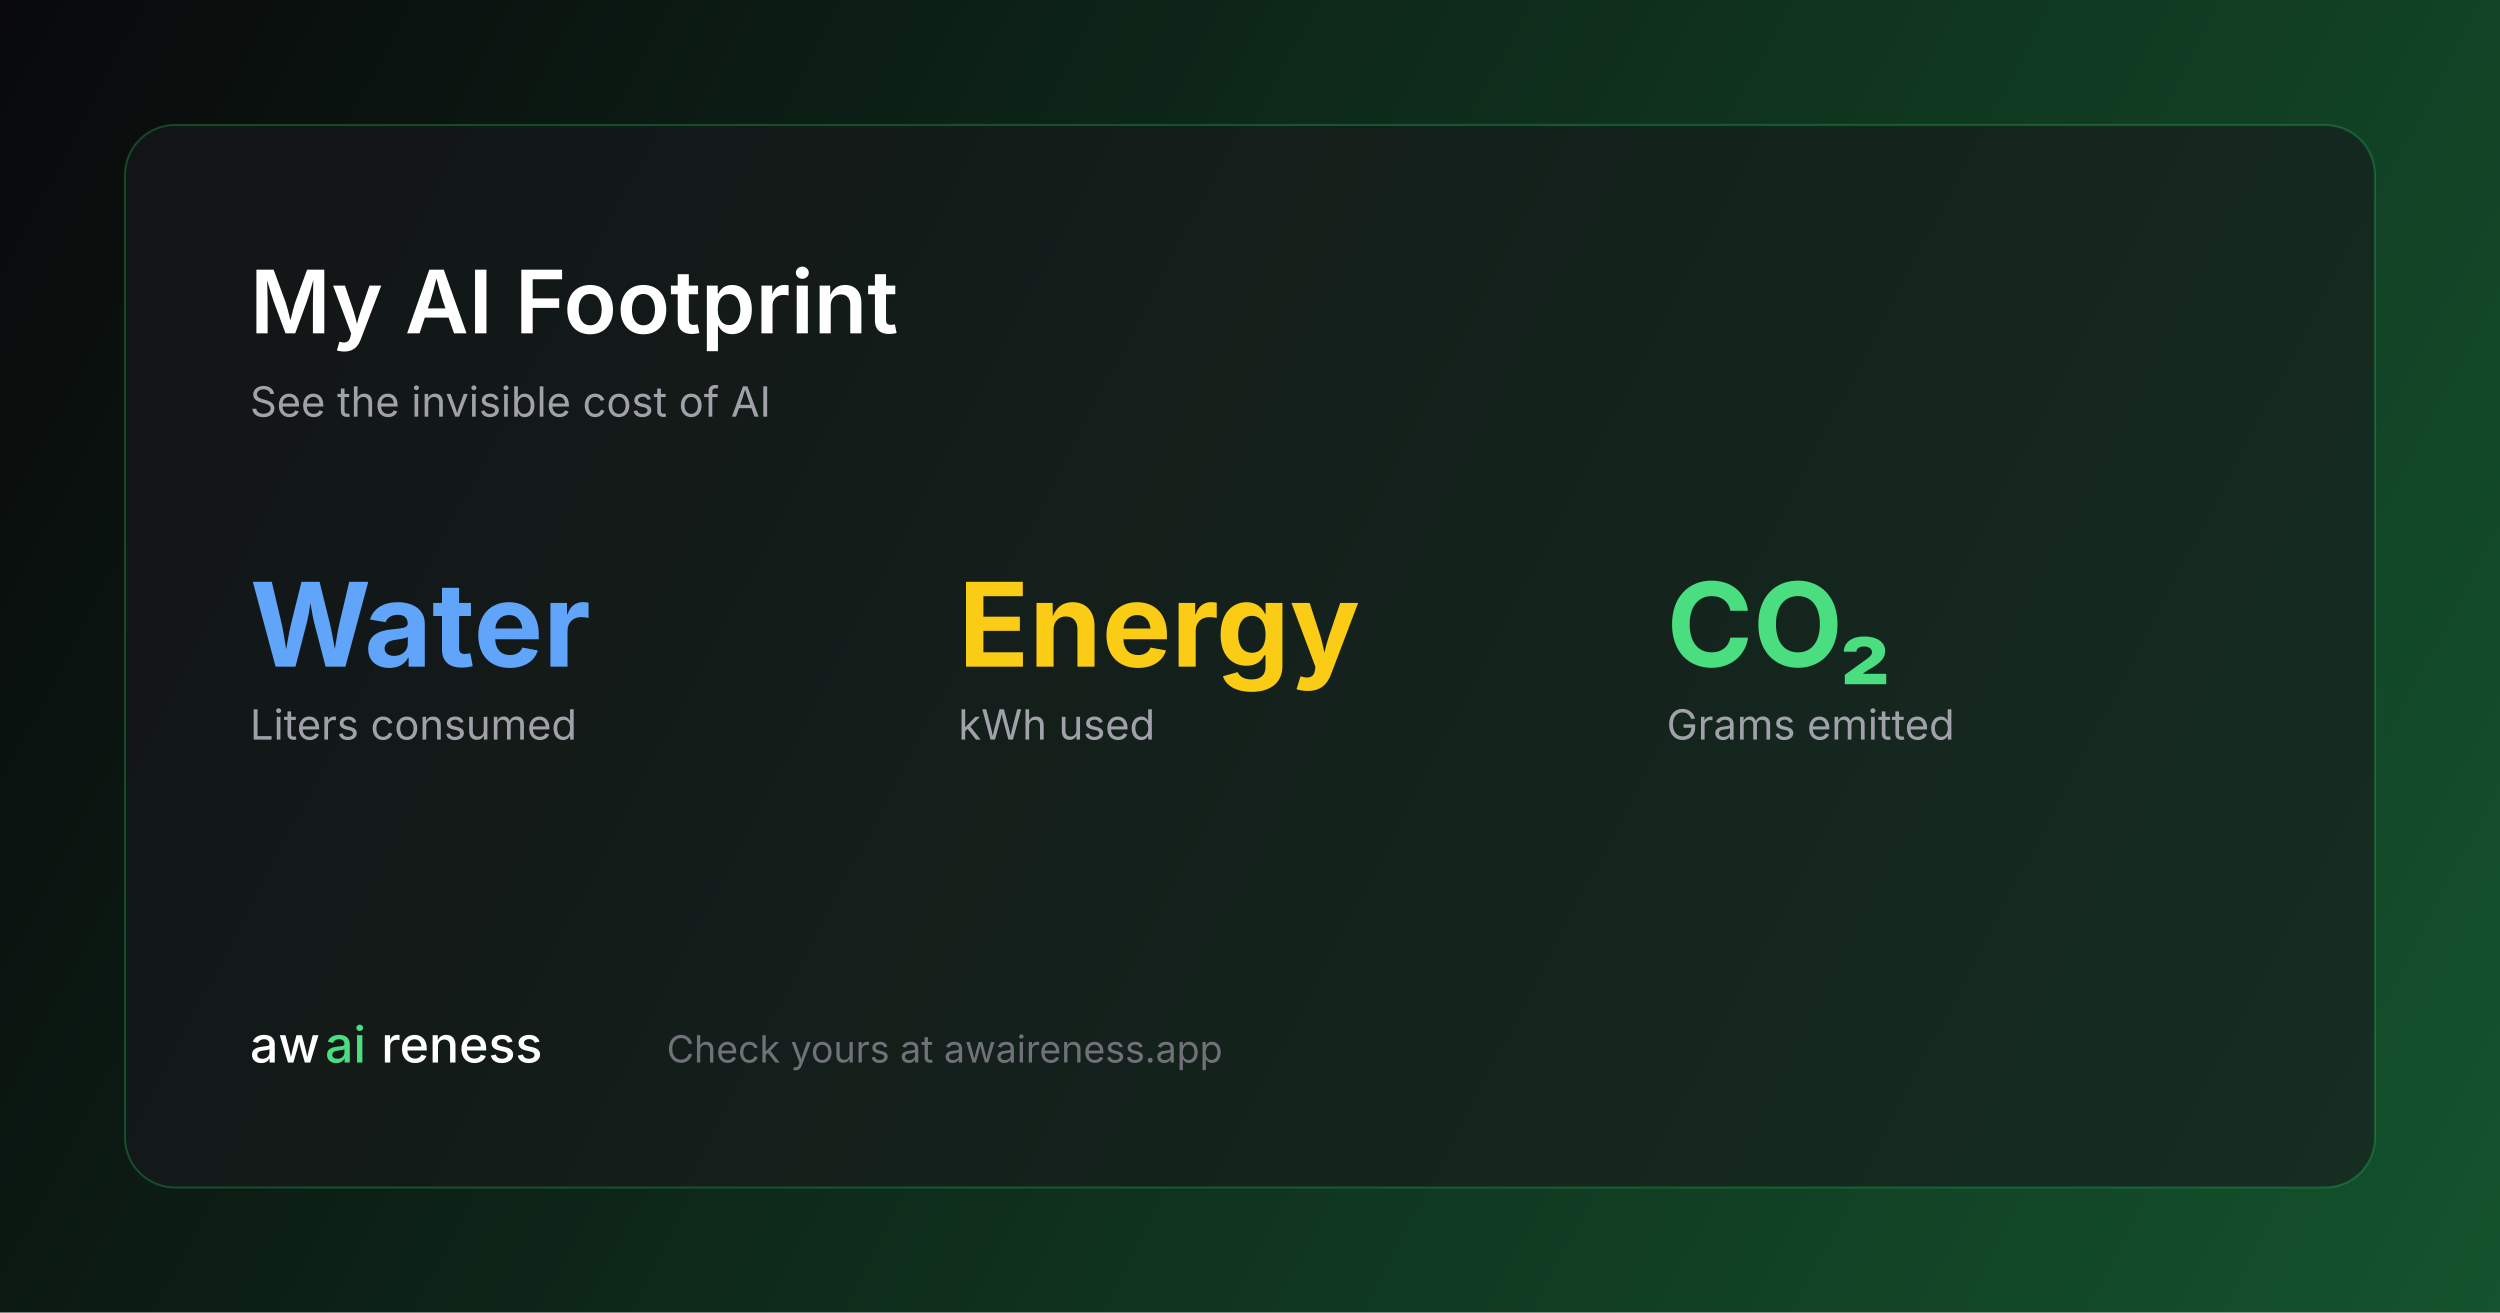
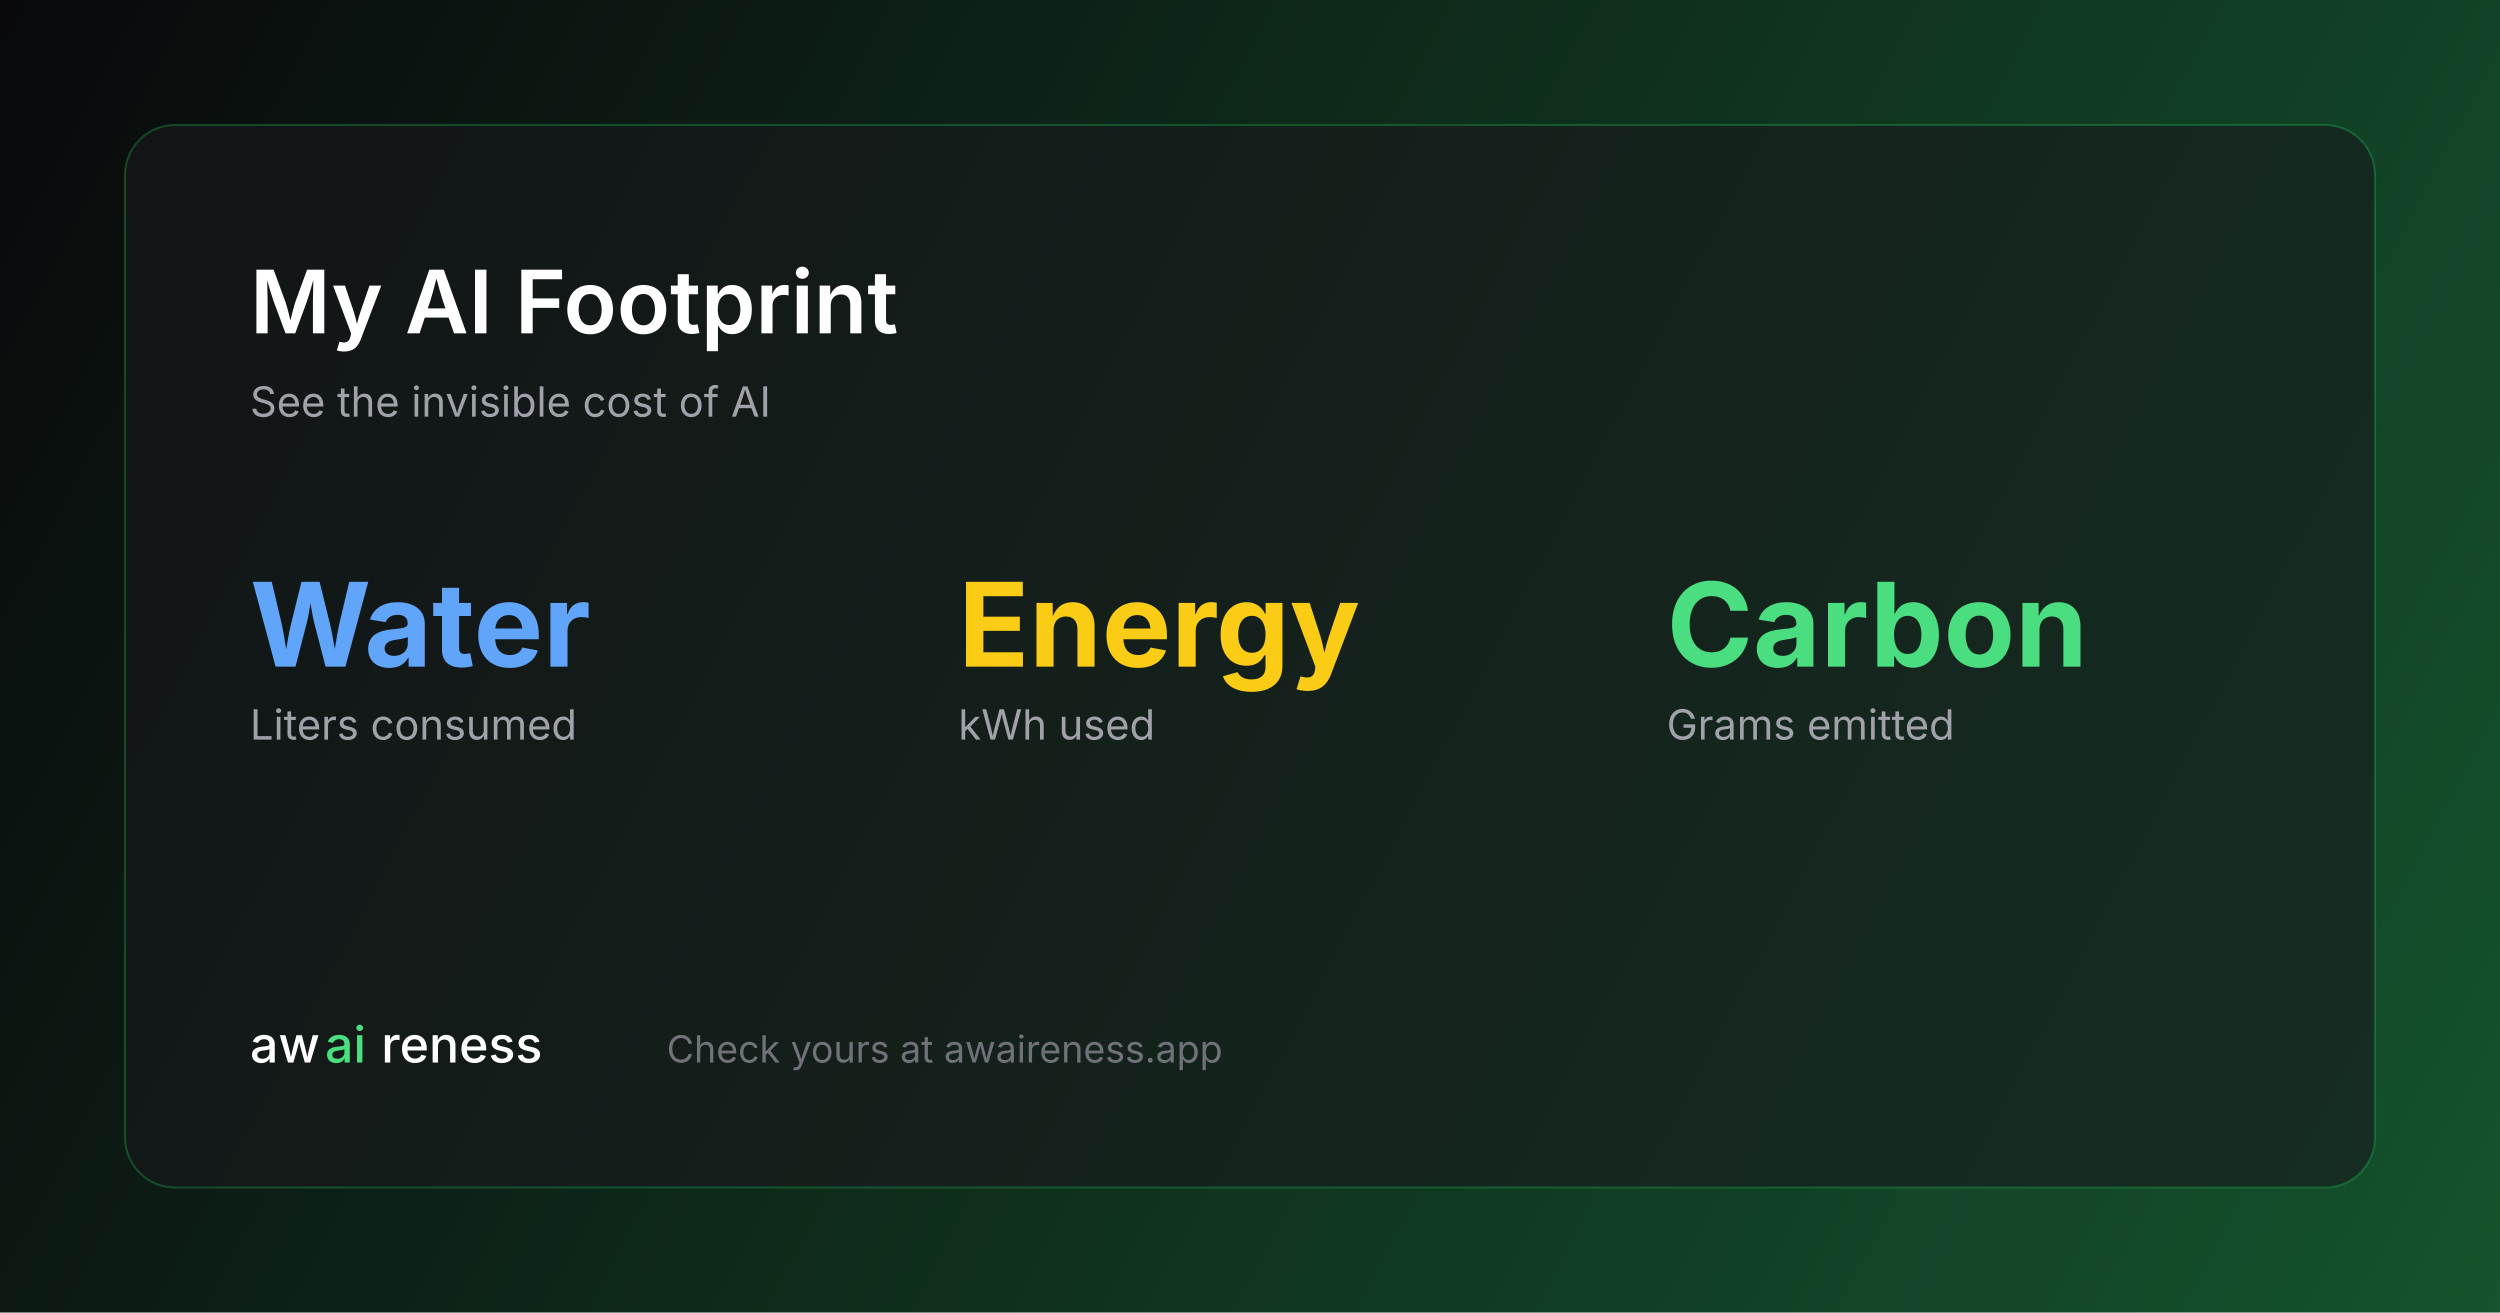
<svg xmlns="http://www.w3.org/2000/svg" viewBox="0 0 1200 630" width="1200" height="630">
  <defs>
    <linearGradient id="bg" x1="0" y1="0" x2="1200" y2="630" gradientUnits="userSpaceOnUse">
      <stop offset="0" stop-color="#09090b" />
      <stop offset="1" stop-color="#14532d" />
    </linearGradient>
  </defs>
  <rect width="1200" height="630" fill="url(#bg)" />
  <rect x="60" y="60" width="1080" height="510" rx="24" fill="rgba(24,24,27,0.6)" stroke="rgba(34,197,94,0.3)" stroke-width="1" />
  <text x="120" y="160" font-family="-apple-system,system-ui,sans-serif" font-weight="600" font-size="42" fill="#ffffff">My AI Footprint</text>
  <text x="120" y="200" font-family="-apple-system,system-ui,sans-serif" font-weight="400" font-size="20" fill="#a1a1aa">See the invisible cost of AI</text>
  <text x="120" y="320" font-family="-apple-system,system-ui,sans-serif" font-weight="700" font-size="56" fill="#60a5fa">Water</text>
  <text x="120" y="355" font-family="-apple-system,system-ui,sans-serif" font-weight="400" font-size="20" fill="#a1a1aa">Liters consumed</text>
  <text x="460" y="320" font-family="-apple-system,system-ui,sans-serif" font-weight="700" font-size="56" fill="#facc15">Energy</text>
  <text x="460" y="355" font-family="-apple-system,system-ui,sans-serif" font-weight="400" font-size="20" fill="#a1a1aa">kWh used</text>
-   <text x="800" y="320" font-family="-apple-system,system-ui,sans-serif" font-weight="700" font-size="56" fill="#4ade80">CO₂</text>
+   <text x="800" y="320" font-family="-apple-system,system-ui,sans-serif" font-weight="700" font-size="56" fill="#4ade80">Carbon</text>
  <text x="800" y="355" font-family="-apple-system,system-ui,sans-serif" font-weight="400" font-size="20" fill="#a1a1aa">Grams emitted</text>
  <text x="120" y="510" font-family="-apple-system,system-ui,sans-serif" font-weight="500" font-size="24" fill="#ffffff">aw</text>
  <text x="156" y="510" font-family="-apple-system,system-ui,sans-serif" font-weight="500" font-size="24" fill="#4ade80">ai</text>
  <text x="183" y="510" font-family="-apple-system,system-ui,sans-serif" font-weight="500" font-size="24" fill="#ffffff">reness</text>
  <text x="320" y="510" font-family="-apple-system,system-ui,sans-serif" font-weight="400" font-size="18" fill="#71717a">Check yours at awaireness.app</text>
</svg>
